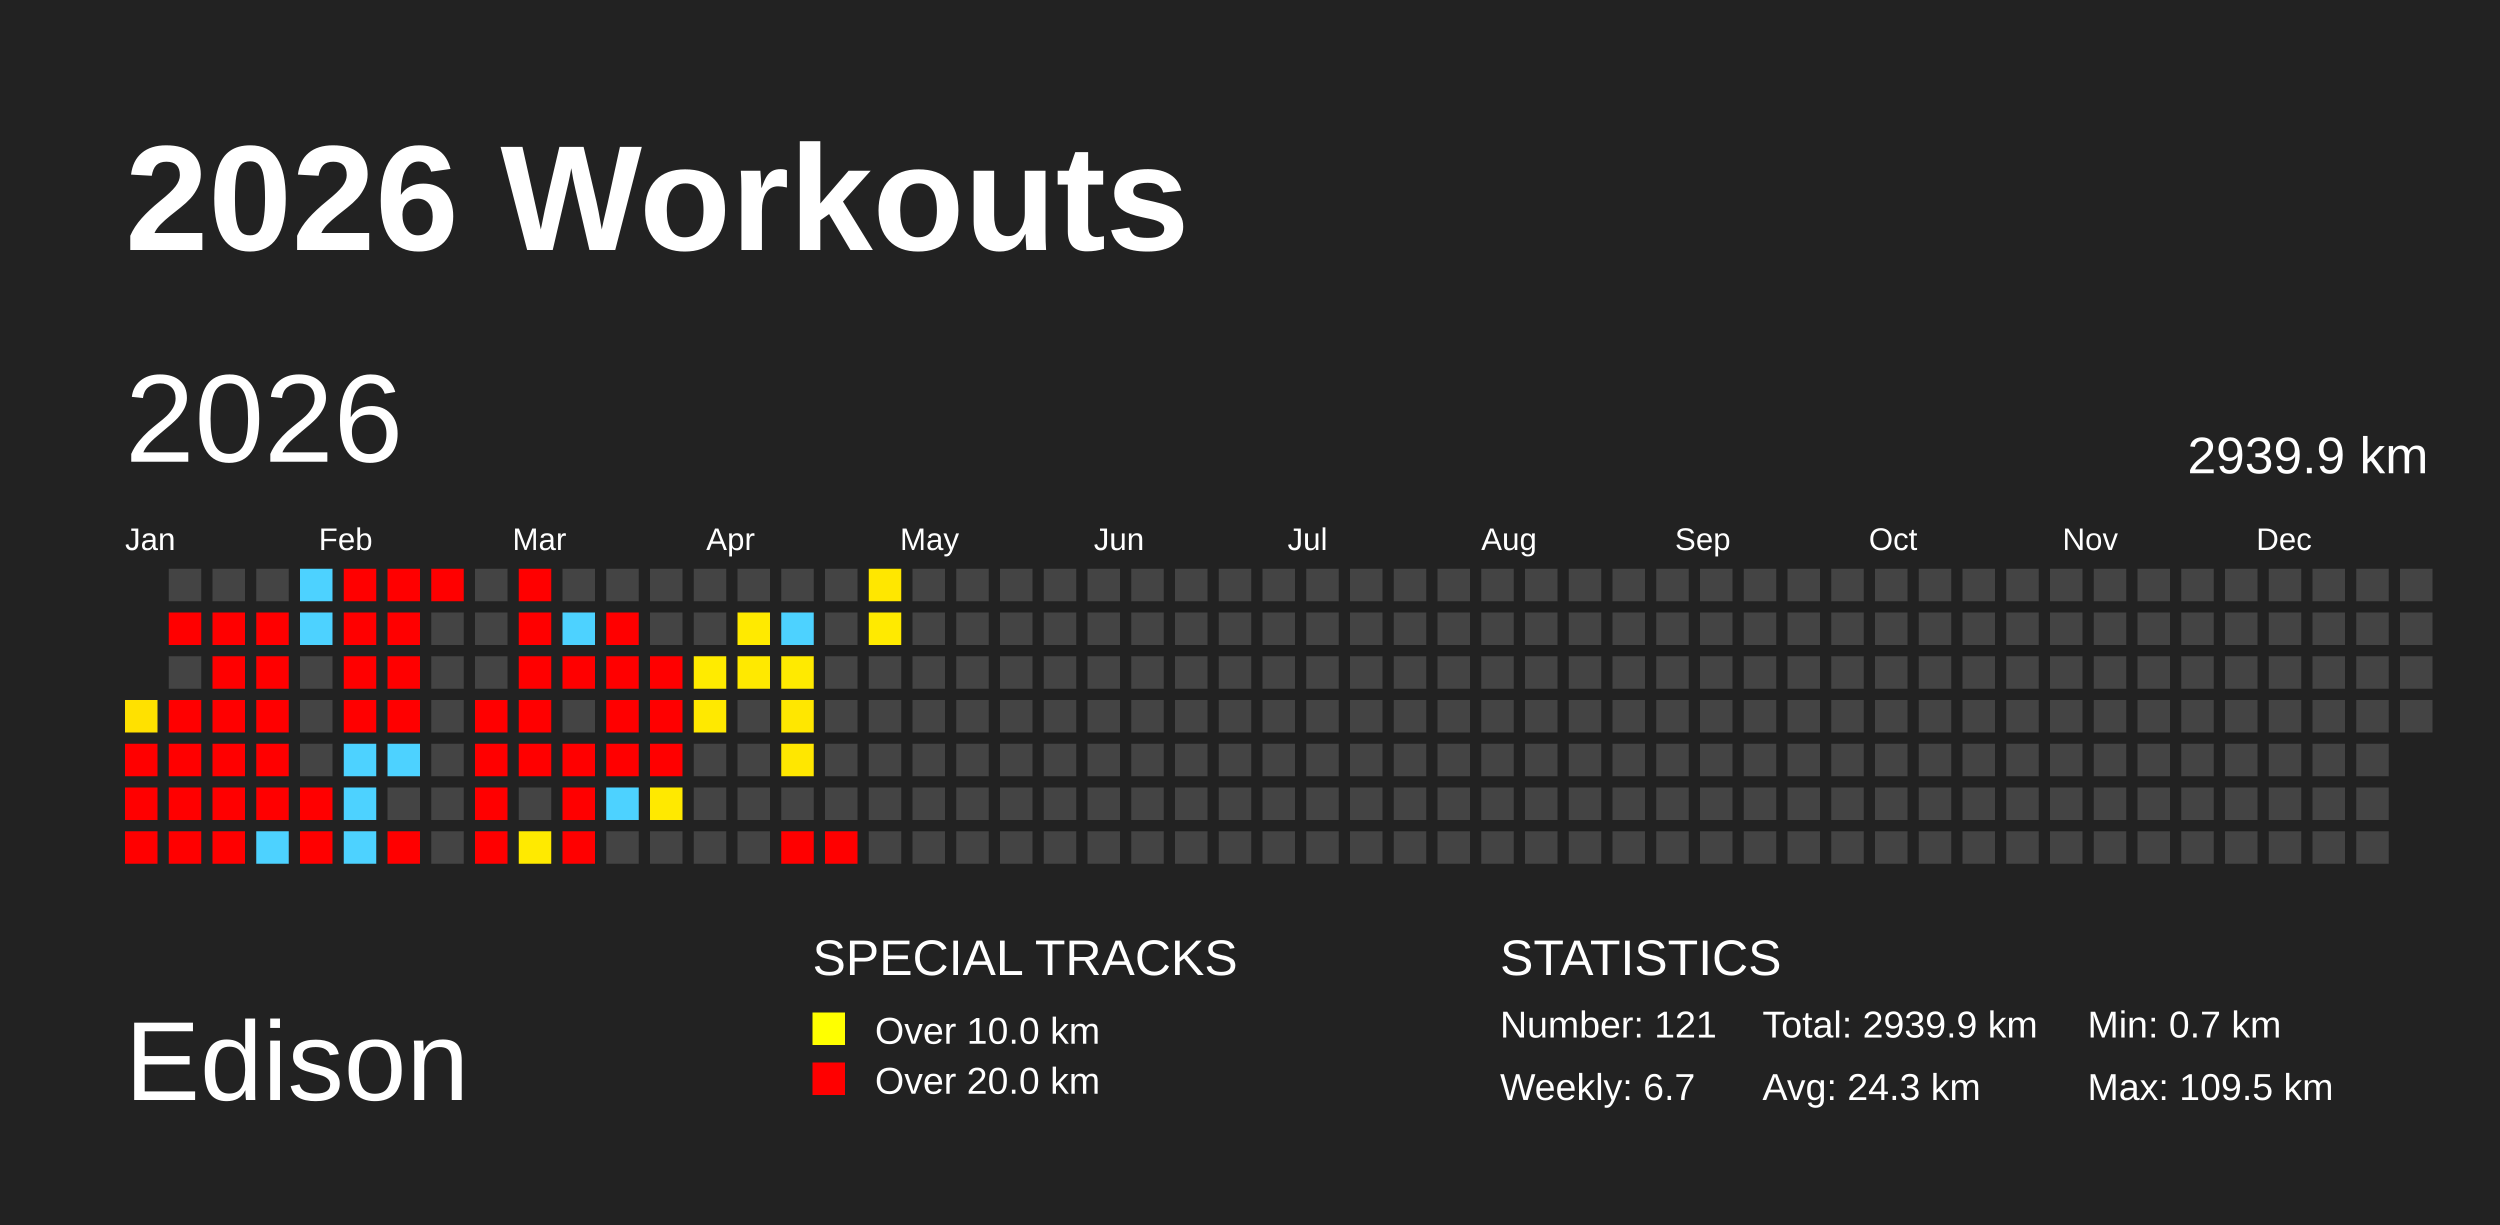
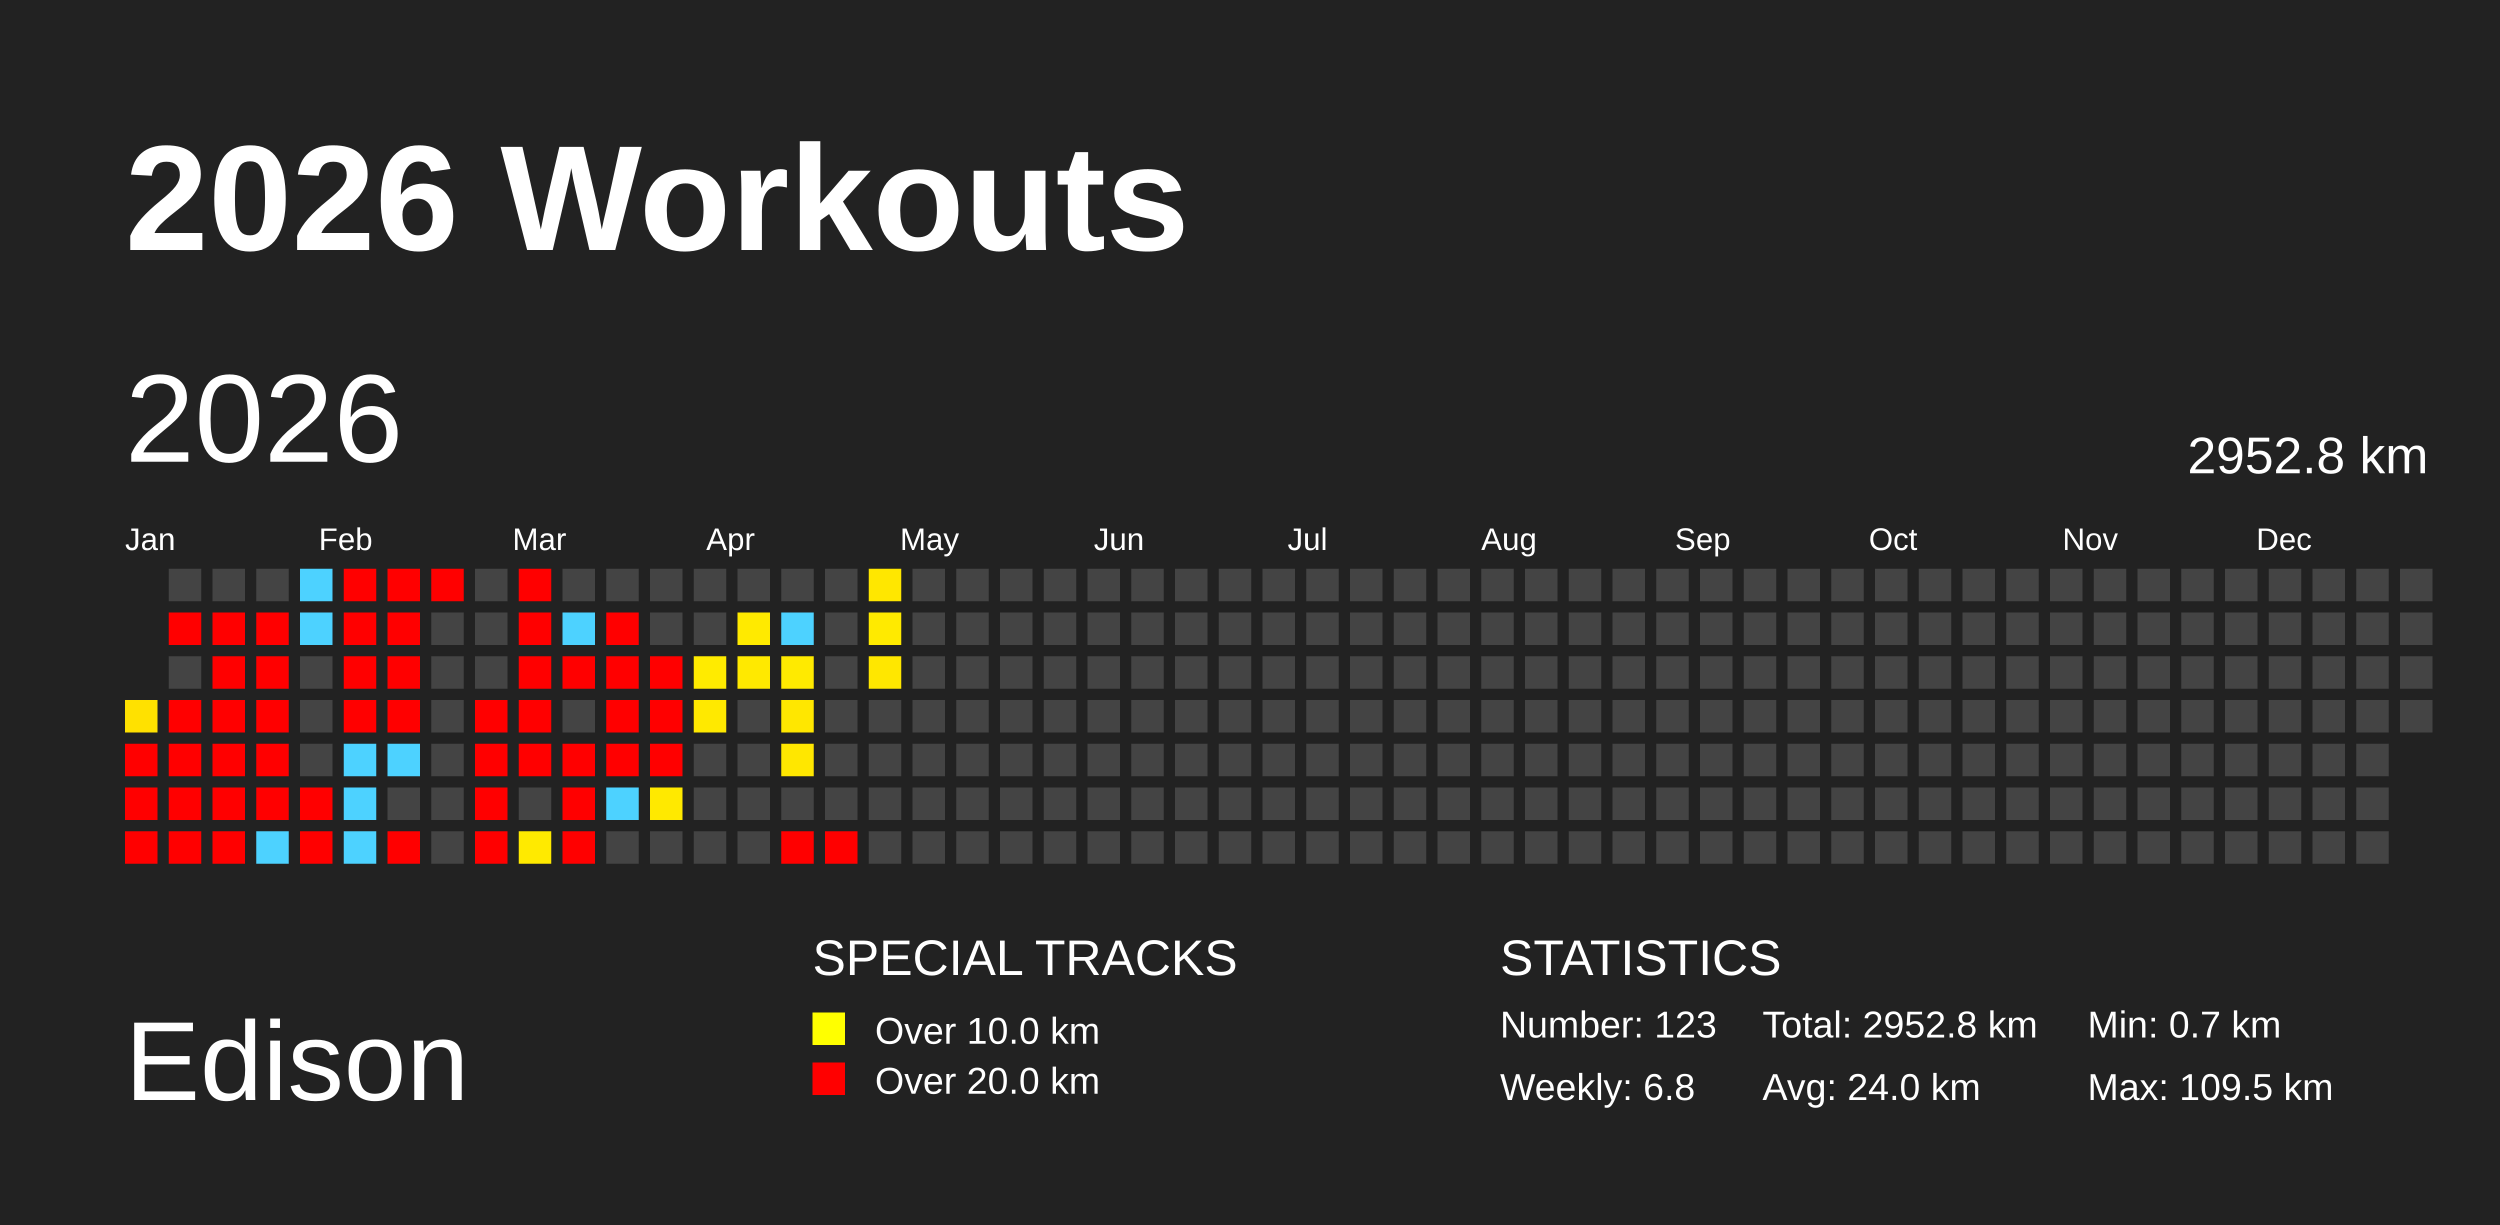
<svg xmlns="http://www.w3.org/2000/svg" baseProfile="full" height="98mm" version="1.1" viewBox="0,0,200,98" width="200mm">
  <defs />
  <rect fill="#222222" height="98" width="200" x="0" y="0" />
  <text fill="#FFFFFF" style="font-size:12px; font-family:Arial; font-weight:bold;" x="10" y="20">2026 Workouts</text>
  <text fill="#FFFFFF" style="font-size:9px; font-family:Arial" x="10" y="88">Edison</text>
  <text fill="#FFFFFF" style="font-size:4px; font-family:Arial" x="65" y="78">SPECIAL TRACKS</text>
  <rect fill="yellow" height="2.6" width="2.6" x="65" y="81" />
  <text fill="#FFFFFF" style="font-size:3px; font-family:Arial" x="70" y="83.5">Over 10.0 km</text>
  <rect fill="red" height="2.6" width="2.6" x="65" y="85" />
  <text fill="#FFFFFF" style="font-size:3px; font-family:Arial" x="70" y="87.5">Over 20.0 km</text>
  <text fill="#FFFFFF" style="font-size:4px; font-family:Arial" x="120" y="78">STATISTICS</text>
-   <text fill="#FFFFFF" style="font-size:3px; font-family:Arial" x="120" y="83">Number: 121</text>
-   <text fill="#FFFFFF" style="font-size:3px; font-family:Arial" x="120" y="88">Weekly: 6.7</text>
-   <text fill="#FFFFFF" style="font-size:3px; font-family:Arial" x="141" y="83">Total: 2939.9 km</text>
-   <text fill="#FFFFFF" style="font-size:3px; font-family:Arial" x="141" y="88">Avg: 24.3 km</text>
+   <text fill="#FFFFFF" style="font-size:3px; font-family:Arial" x="120" y="83">Number: 123</text>
+   <text fill="#FFFFFF" style="font-size:3px; font-family:Arial" x="120" y="88">Weekly: 6.8</text>
+   <text fill="#FFFFFF" style="font-size:3px; font-family:Arial" x="141" y="83">Total: 2952.8 km</text>
+   <text fill="#FFFFFF" style="font-size:3px; font-family:Arial" x="141" y="88">Avg: 24.0 km</text>
  <text fill="#FFFFFF" style="font-size:3px; font-family:Arial" x="167" y="83">Min: 0.7 km</text>
  <text fill="#FFFFFF" style="font-size:3px; font-family:Arial" x="167" y="88">Max: 109.5 km</text>
  <text dominant-baseline="hanging" fill="#FFFFFF" style="font-size:10.0px; font-family:Arial;" x="10" y="30">2026</text>
-   <text dominant-baseline="hanging" fill="#FFFFFF" style="font-size:4.125px; font-family:Arial;" x="175" y="35">2939.9 km</text>
+   <text dominant-baseline="hanging" fill="#FFFFFF" style="font-size:4.125px; font-family:Arial;" x="175" y="35">2952.8 km</text>
  <text fill="#FFFFFF" style="font-size:2.5px; font-family:Arial" x="10.0" y="44">Jan</text>
  <text fill="#FFFFFF" style="font-size:2.5px; font-family:Arial" x="25.5" y="44">Feb</text>
  <text fill="#FFFFFF" style="font-size:2.5px; font-family:Arial" x="41.0" y="44">Mar</text>
  <text fill="#FFFFFF" style="font-size:2.5px; font-family:Arial" x="56.5" y="44">Apr</text>
  <text fill="#FFFFFF" style="font-size:2.5px; font-family:Arial" x="72.0" y="44">May</text>
  <text fill="#FFFFFF" style="font-size:2.5px; font-family:Arial" x="87.5" y="44">Jun</text>
  <text fill="#FFFFFF" style="font-size:2.5px; font-family:Arial" x="103.0" y="44">Jul</text>
  <text fill="#FFFFFF" style="font-size:2.5px; font-family:Arial" x="118.5" y="44">Aug</text>
  <text fill="#FFFFFF" style="font-size:2.5px; font-family:Arial" x="134.0" y="44">Sep</text>
  <text fill="#FFFFFF" style="font-size:2.5px; font-family:Arial" x="149.5" y="44">Oct</text>
  <text fill="#FFFFFF" style="font-size:2.5px; font-family:Arial" x="165.0" y="44">Nov</text>
  <text fill="#FFFFFF" style="font-size:2.5px; font-family:Arial" x="180.5" y="44">Dec</text>
  <rect fill="#ffe100" height="2.6" width="2.6" x="10.0" y="56.0" />
  <rect fill="red" height="2.6" width="2.6" x="10.0" y="59.5" />
  <rect fill="red" height="2.6" width="2.6" x="10.0" y="63.0" />
  <rect fill="red" height="2.6" width="2.6" x="10.0" y="66.5" />
  <rect fill="#444444" height="2.6" width="2.6" x="13.5" y="45.5" />
  <rect fill="red" height="2.6" width="2.6" x="13.5" y="49.0" />
  <rect fill="#444444" height="2.6" width="2.6" x="13.5" y="52.5" />
  <rect fill="red" height="2.6" width="2.6" x="13.5" y="56.0" />
  <rect fill="red" height="2.6" width="2.6" x="13.5" y="59.5" />
  <rect fill="red" height="2.6" width="2.6" x="13.5" y="63.0" />
  <rect fill="red" height="2.6" width="2.6" x="13.5" y="66.5" />
  <rect fill="#444444" height="2.6" width="2.6" x="17.0" y="45.5" />
  <rect fill="red" height="2.6" width="2.6" x="17.0" y="49.0" />
  <rect fill="red" height="2.6" width="2.6" x="17.0" y="52.5" />
  <rect fill="red" height="2.6" width="2.6" x="17.0" y="56.0" />
  <rect fill="red" height="2.6" width="2.6" x="17.0" y="59.5" />
  <rect fill="red" height="2.6" width="2.6" x="17.0" y="63.0" />
  <rect fill="red" height="2.6" width="2.6" x="17.0" y="66.5" />
  <rect fill="#444444" height="2.6" width="2.6" x="20.5" y="45.5" />
  <rect fill="red" height="2.6" width="2.6" x="20.5" y="49.0" />
  <rect fill="red" height="2.6" width="2.6" x="20.5" y="52.5" />
  <rect fill="red" height="2.6" width="2.6" x="20.5" y="56.0" />
  <rect fill="red" height="2.6" width="2.6" x="20.5" y="59.5" />
  <rect fill="red" height="2.6" width="2.6" x="20.5" y="63.0" />
  <rect fill="#4dd2ff" height="2.6" width="2.6" x="20.5" y="66.5" />
  <rect fill="#4dd2ff" height="2.6" width="2.6" x="24.0" y="45.5" />
  <rect fill="#4dd2ff" height="2.6" width="2.6" x="24.0" y="49.0" />
  <rect fill="#444444" height="2.6" width="2.6" x="24.0" y="52.5" />
  <rect fill="#444444" height="2.6" width="2.6" x="24.0" y="56.0" />
  <rect fill="#444444" height="2.6" width="2.6" x="24.0" y="59.5" />
  <rect fill="red" height="2.6" width="2.6" x="24.0" y="63.0" />
  <rect fill="red" height="2.6" width="2.6" x="24.0" y="66.5" />
  <rect fill="red" height="2.6" width="2.6" x="27.5" y="45.5" />
  <rect fill="red" height="2.6" width="2.6" x="27.5" y="49.0" />
  <rect fill="red" height="2.6" width="2.6" x="27.5" y="52.5" />
  <rect fill="red" height="2.6" width="2.6" x="27.5" y="56.0" />
  <rect fill="#4dd2ff" height="2.6" width="2.6" x="27.5" y="59.5" />
  <rect fill="#4dd2ff" height="2.6" width="2.6" x="27.5" y="63.0" />
  <rect fill="#4dd2ff" height="2.6" width="2.6" x="27.5" y="66.5" />
  <rect fill="red" height="2.6" width="2.6" x="31.0" y="45.5" />
  <rect fill="red" height="2.6" width="2.6" x="31.0" y="49.0" />
  <rect fill="red" height="2.6" width="2.6" x="31.0" y="52.5" />
  <rect fill="red" height="2.6" width="2.6" x="31.0" y="56.0" />
  <rect fill="#4dd2ff" height="2.6" width="2.6" x="31.0" y="59.5" />
  <rect fill="#444444" height="2.6" width="2.6" x="31.0" y="63.0" />
  <rect fill="red" height="2.6" width="2.6" x="31.0" y="66.5" />
  <rect fill="red" height="2.6" width="2.6" x="34.5" y="45.5" />
  <rect fill="#444444" height="2.6" width="2.6" x="34.5" y="49.0" />
  <rect fill="#444444" height="2.6" width="2.6" x="34.5" y="52.5" />
  <rect fill="#444444" height="2.6" width="2.6" x="34.5" y="56.0" />
  <rect fill="#444444" height="2.6" width="2.6" x="34.5" y="59.5" />
  <rect fill="#444444" height="2.6" width="2.6" x="34.5" y="63.0" />
  <rect fill="#444444" height="2.6" width="2.6" x="34.5" y="66.5" />
  <rect fill="#444444" height="2.6" width="2.6" x="38.0" y="45.5" />
  <rect fill="#444444" height="2.6" width="2.6" x="38.0" y="49.0" />
  <rect fill="#444444" height="2.6" width="2.6" x="38.0" y="52.5" />
  <rect fill="red" height="2.6" width="2.6" x="38.0" y="56.0" />
  <rect fill="red" height="2.6" width="2.6" x="38.0" y="59.5" />
  <rect fill="red" height="2.6" width="2.6" x="38.0" y="63.0" />
  <rect fill="red" height="2.6" width="2.6" x="38.0" y="66.5" />
  <rect fill="red" height="2.6" width="2.6" x="41.5" y="45.5" />
  <rect fill="red" height="2.6" width="2.6" x="41.5" y="49.0" />
  <rect fill="red" height="2.6" width="2.6" x="41.5" y="52.5" />
  <rect fill="red" height="2.6" width="2.6" x="41.5" y="56.0" />
  <rect fill="red" height="2.6" width="2.6" x="41.5" y="59.5" />
  <rect fill="#444444" height="2.6" width="2.6" x="41.5" y="63.0" />
  <rect fill="#ffea00" height="2.6" width="2.6" x="41.5" y="66.5" />
  <rect fill="#444444" height="2.6" width="2.6" x="45.0" y="45.5" />
  <rect fill="#4dd2ff" height="2.6" width="2.6" x="45.0" y="49.0" />
  <rect fill="red" height="2.6" width="2.6" x="45.0" y="52.5" />
  <rect fill="#444444" height="2.6" width="2.6" x="45.0" y="56.0" />
  <rect fill="red" height="2.6" width="2.6" x="45.0" y="59.5" />
  <rect fill="red" height="2.6" width="2.6" x="45.0" y="63.0" />
  <rect fill="red" height="2.6" width="2.6" x="45.0" y="66.5" />
  <rect fill="#444444" height="2.6" width="2.6" x="48.5" y="45.5" />
  <rect fill="red" height="2.6" width="2.6" x="48.5" y="49.0" />
  <rect fill="red" height="2.6" width="2.6" x="48.5" y="52.5" />
  <rect fill="red" height="2.6" width="2.6" x="48.5" y="56.0" />
  <rect fill="red" height="2.6" width="2.6" x="48.5" y="59.5" />
  <rect fill="#4dd2ff" height="2.6" width="2.6" x="48.5" y="63.0" />
  <rect fill="#444444" height="2.6" width="2.6" x="48.5" y="66.5" />
  <rect fill="#444444" height="2.6" width="2.6" x="52.0" y="45.5" />
  <rect fill="#444444" height="2.6" width="2.6" x="52.0" y="49.0" />
  <rect fill="red" height="2.6" width="2.6" x="52.0" y="52.5" />
  <rect fill="red" height="2.6" width="2.6" x="52.0" y="56.0" />
  <rect fill="red" height="2.6" width="2.6" x="52.0" y="59.5" />
  <rect fill="#ffe900" height="2.6" width="2.6" x="52.0" y="63.0" />
  <rect fill="#444444" height="2.6" width="2.6" x="52.0" y="66.5" />
  <rect fill="#444444" height="2.6" width="2.6" x="55.5" y="45.5" />
  <rect fill="#444444" height="2.6" width="2.6" x="55.5" y="49.0" />
  <rect fill="#ffeb00" height="2.6" width="2.6" x="55.5" y="52.5" />
  <rect fill="#ffe900" height="2.6" width="2.6" x="55.5" y="56.0" />
  <rect fill="#444444" height="2.6" width="2.6" x="55.5" y="59.5" />
  <rect fill="#444444" height="2.6" width="2.6" x="55.5" y="63.0" />
  <rect fill="#444444" height="2.6" width="2.6" x="55.5" y="66.5" />
  <rect fill="#444444" height="2.6" width="2.6" x="59.0" y="45.5" />
  <rect fill="#ffea00" height="2.6" width="2.6" x="59.0" y="49.0" />
  <rect fill="#ffe900" height="2.6" width="2.6" x="59.0" y="52.5" />
  <rect fill="#444444" height="2.6" width="2.6" x="59.0" y="56.0" />
  <rect fill="#444444" height="2.6" width="2.6" x="59.0" y="59.5" />
  <rect fill="#444444" height="2.6" width="2.6" x="59.0" y="63.0" />
  <rect fill="#444444" height="2.6" width="2.6" x="59.0" y="66.5" />
  <rect fill="#444444" height="2.6" width="2.6" x="62.5" y="45.5" />
  <rect fill="#4dd2ff" height="2.6" width="2.6" x="62.5" y="49.0" />
  <rect fill="#ffea00" height="2.6" width="2.6" x="62.5" y="52.5" />
  <rect fill="#ffe700" height="2.6" width="2.6" x="62.5" y="56.0" />
  <rect fill="#ffe700" height="2.6" width="2.6" x="62.5" y="59.5" />
  <rect fill="#444444" height="2.6" width="2.6" x="62.5" y="63.0" />
  <rect fill="red" height="2.6" width="2.6" x="62.5" y="66.5" />
  <rect fill="#444444" height="2.6" width="2.6" x="66.0" y="45.5" />
  <rect fill="#444444" height="2.6" width="2.6" x="66.0" y="49.0" />
  <rect fill="#444444" height="2.6" width="2.6" x="66.0" y="52.5" />
  <rect fill="#444444" height="2.6" width="2.6" x="66.0" y="56.0" />
  <rect fill="#444444" height="2.6" width="2.6" x="66.0" y="59.5" />
  <rect fill="#444444" height="2.6" width="2.6" x="66.0" y="63.0" />
  <rect fill="red" height="2.6" width="2.6" x="66.0" y="66.5" />
  <rect fill="#ffe700" height="2.6" width="2.6" x="69.5" y="45.5" />
  <rect fill="#ffea00" height="2.6" width="2.6" x="69.5" y="49.0" />
-   <rect fill="#444444" height="2.6" width="2.6" x="69.5" y="52.5" />
+   <rect fill="#ffe700" height="2.6" width="2.6" x="69.5" y="52.5" />
  <rect fill="#444444" height="2.6" width="2.6" x="69.5" y="56.0" />
  <rect fill="#444444" height="2.6" width="2.6" x="69.5" y="59.5" />
  <rect fill="#444444" height="2.6" width="2.6" x="69.5" y="63.0" />
  <rect fill="#444444" height="2.6" width="2.6" x="69.5" y="66.5" />
  <rect fill="#444444" height="2.6" width="2.6" x="73.0" y="45.5" />
  <rect fill="#444444" height="2.6" width="2.6" x="73.0" y="49.0" />
  <rect fill="#444444" height="2.6" width="2.6" x="73.0" y="52.5" />
  <rect fill="#444444" height="2.6" width="2.6" x="73.0" y="56.0" />
  <rect fill="#444444" height="2.6" width="2.6" x="73.0" y="59.5" />
  <rect fill="#444444" height="2.6" width="2.6" x="73.0" y="63.0" />
  <rect fill="#444444" height="2.6" width="2.6" x="73.0" y="66.5" />
  <rect fill="#444444" height="2.6" width="2.6" x="76.5" y="45.5" />
  <rect fill="#444444" height="2.6" width="2.6" x="76.5" y="49.0" />
  <rect fill="#444444" height="2.6" width="2.6" x="76.5" y="52.5" />
  <rect fill="#444444" height="2.6" width="2.6" x="76.5" y="56.0" />
  <rect fill="#444444" height="2.6" width="2.6" x="76.5" y="59.5" />
  <rect fill="#444444" height="2.6" width="2.6" x="76.5" y="63.0" />
  <rect fill="#444444" height="2.6" width="2.6" x="76.5" y="66.5" />
  <rect fill="#444444" height="2.6" width="2.6" x="80.0" y="45.5" />
  <rect fill="#444444" height="2.6" width="2.6" x="80.0" y="49.0" />
  <rect fill="#444444" height="2.6" width="2.6" x="80.0" y="52.5" />
  <rect fill="#444444" height="2.6" width="2.6" x="80.0" y="56.0" />
  <rect fill="#444444" height="2.6" width="2.6" x="80.0" y="59.5" />
  <rect fill="#444444" height="2.6" width="2.6" x="80.0" y="63.0" />
  <rect fill="#444444" height="2.6" width="2.6" x="80.0" y="66.5" />
  <rect fill="#444444" height="2.6" width="2.6" x="83.5" y="45.5" />
  <rect fill="#444444" height="2.6" width="2.6" x="83.5" y="49.0" />
  <rect fill="#444444" height="2.6" width="2.6" x="83.5" y="52.5" />
  <rect fill="#444444" height="2.6" width="2.6" x="83.5" y="56.0" />
  <rect fill="#444444" height="2.6" width="2.6" x="83.5" y="59.5" />
  <rect fill="#444444" height="2.6" width="2.6" x="83.5" y="63.0" />
  <rect fill="#444444" height="2.6" width="2.6" x="83.5" y="66.5" />
  <rect fill="#444444" height="2.6" width="2.6" x="87.0" y="45.5" />
  <rect fill="#444444" height="2.6" width="2.6" x="87.0" y="49.0" />
  <rect fill="#444444" height="2.6" width="2.6" x="87.0" y="52.5" />
  <rect fill="#444444" height="2.6" width="2.6" x="87.0" y="56.0" />
  <rect fill="#444444" height="2.6" width="2.6" x="87.0" y="59.5" />
  <rect fill="#444444" height="2.6" width="2.6" x="87.0" y="63.0" />
  <rect fill="#444444" height="2.6" width="2.6" x="87.0" y="66.5" />
  <rect fill="#444444" height="2.6" width="2.6" x="90.5" y="45.5" />
  <rect fill="#444444" height="2.6" width="2.6" x="90.5" y="49.0" />
  <rect fill="#444444" height="2.6" width="2.6" x="90.5" y="52.5" />
  <rect fill="#444444" height="2.6" width="2.6" x="90.5" y="56.0" />
  <rect fill="#444444" height="2.6" width="2.6" x="90.5" y="59.5" />
  <rect fill="#444444" height="2.6" width="2.6" x="90.5" y="63.0" />
  <rect fill="#444444" height="2.6" width="2.6" x="90.5" y="66.5" />
  <rect fill="#444444" height="2.6" width="2.6" x="94.0" y="45.5" />
  <rect fill="#444444" height="2.6" width="2.6" x="94.0" y="49.0" />
  <rect fill="#444444" height="2.6" width="2.6" x="94.0" y="52.5" />
  <rect fill="#444444" height="2.6" width="2.6" x="94.0" y="56.0" />
  <rect fill="#444444" height="2.6" width="2.6" x="94.0" y="59.5" />
  <rect fill="#444444" height="2.6" width="2.6" x="94.0" y="63.0" />
  <rect fill="#444444" height="2.6" width="2.6" x="94.0" y="66.5" />
  <rect fill="#444444" height="2.6" width="2.6" x="97.5" y="45.5" />
  <rect fill="#444444" height="2.6" width="2.6" x="97.5" y="49.0" />
  <rect fill="#444444" height="2.6" width="2.6" x="97.5" y="52.5" />
  <rect fill="#444444" height="2.6" width="2.6" x="97.5" y="56.0" />
  <rect fill="#444444" height="2.6" width="2.6" x="97.5" y="59.5" />
  <rect fill="#444444" height="2.6" width="2.6" x="97.5" y="63.0" />
  <rect fill="#444444" height="2.6" width="2.6" x="97.5" y="66.5" />
  <rect fill="#444444" height="2.6" width="2.6" x="101.0" y="45.5" />
  <rect fill="#444444" height="2.6" width="2.6" x="101.0" y="49.0" />
  <rect fill="#444444" height="2.6" width="2.6" x="101.0" y="52.5" />
  <rect fill="#444444" height="2.6" width="2.6" x="101.0" y="56.0" />
  <rect fill="#444444" height="2.6" width="2.6" x="101.0" y="59.5" />
  <rect fill="#444444" height="2.6" width="2.6" x="101.0" y="63.0" />
  <rect fill="#444444" height="2.6" width="2.6" x="101.0" y="66.5" />
  <rect fill="#444444" height="2.6" width="2.6" x="104.5" y="45.5" />
  <rect fill="#444444" height="2.6" width="2.6" x="104.5" y="49.0" />
  <rect fill="#444444" height="2.6" width="2.6" x="104.5" y="52.5" />
  <rect fill="#444444" height="2.6" width="2.6" x="104.5" y="56.0" />
  <rect fill="#444444" height="2.6" width="2.6" x="104.5" y="59.5" />
  <rect fill="#444444" height="2.6" width="2.6" x="104.5" y="63.0" />
  <rect fill="#444444" height="2.6" width="2.6" x="104.5" y="66.5" />
  <rect fill="#444444" height="2.6" width="2.6" x="108.0" y="45.5" />
  <rect fill="#444444" height="2.6" width="2.6" x="108.0" y="49.0" />
  <rect fill="#444444" height="2.6" width="2.6" x="108.0" y="52.5" />
  <rect fill="#444444" height="2.6" width="2.6" x="108.0" y="56.0" />
  <rect fill="#444444" height="2.6" width="2.6" x="108.0" y="59.5" />
  <rect fill="#444444" height="2.6" width="2.6" x="108.0" y="63.0" />
  <rect fill="#444444" height="2.6" width="2.6" x="108.0" y="66.5" />
  <rect fill="#444444" height="2.6" width="2.6" x="111.5" y="45.5" />
  <rect fill="#444444" height="2.6" width="2.6" x="111.5" y="49.0" />
  <rect fill="#444444" height="2.6" width="2.6" x="111.5" y="52.5" />
  <rect fill="#444444" height="2.6" width="2.6" x="111.5" y="56.0" />
  <rect fill="#444444" height="2.6" width="2.6" x="111.5" y="59.5" />
  <rect fill="#444444" height="2.6" width="2.6" x="111.5" y="63.0" />
  <rect fill="#444444" height="2.6" width="2.6" x="111.5" y="66.5" />
  <rect fill="#444444" height="2.6" width="2.6" x="115.0" y="45.5" />
  <rect fill="#444444" height="2.6" width="2.6" x="115.0" y="49.0" />
  <rect fill="#444444" height="2.6" width="2.6" x="115.0" y="52.5" />
  <rect fill="#444444" height="2.6" width="2.6" x="115.0" y="56.0" />
  <rect fill="#444444" height="2.6" width="2.6" x="115.0" y="59.5" />
  <rect fill="#444444" height="2.6" width="2.6" x="115.0" y="63.0" />
  <rect fill="#444444" height="2.6" width="2.6" x="115.0" y="66.5" />
  <rect fill="#444444" height="2.6" width="2.6" x="118.5" y="45.5" />
  <rect fill="#444444" height="2.6" width="2.6" x="118.5" y="49.0" />
  <rect fill="#444444" height="2.6" width="2.6" x="118.5" y="52.5" />
  <rect fill="#444444" height="2.6" width="2.6" x="118.5" y="56.0" />
  <rect fill="#444444" height="2.6" width="2.6" x="118.5" y="59.5" />
  <rect fill="#444444" height="2.6" width="2.6" x="118.5" y="63.0" />
  <rect fill="#444444" height="2.6" width="2.6" x="118.5" y="66.5" />
  <rect fill="#444444" height="2.6" width="2.6" x="122.0" y="45.5" />
  <rect fill="#444444" height="2.6" width="2.6" x="122.0" y="49.0" />
  <rect fill="#444444" height="2.6" width="2.6" x="122.0" y="52.5" />
  <rect fill="#444444" height="2.6" width="2.6" x="122.0" y="56.0" />
  <rect fill="#444444" height="2.6" width="2.6" x="122.0" y="59.5" />
  <rect fill="#444444" height="2.6" width="2.6" x="122.0" y="63.0" />
  <rect fill="#444444" height="2.6" width="2.6" x="122.0" y="66.5" />
  <rect fill="#444444" height="2.6" width="2.6" x="125.5" y="45.5" />
  <rect fill="#444444" height="2.6" width="2.6" x="125.5" y="49.0" />
  <rect fill="#444444" height="2.6" width="2.6" x="125.5" y="52.5" />
  <rect fill="#444444" height="2.6" width="2.6" x="125.5" y="56.0" />
  <rect fill="#444444" height="2.6" width="2.6" x="125.5" y="59.5" />
  <rect fill="#444444" height="2.6" width="2.6" x="125.5" y="63.0" />
  <rect fill="#444444" height="2.6" width="2.6" x="125.5" y="66.5" />
  <rect fill="#444444" height="2.6" width="2.6" x="129.0" y="45.5" />
  <rect fill="#444444" height="2.6" width="2.6" x="129.0" y="49.0" />
  <rect fill="#444444" height="2.6" width="2.6" x="129.0" y="52.5" />
  <rect fill="#444444" height="2.6" width="2.6" x="129.0" y="56.0" />
  <rect fill="#444444" height="2.6" width="2.6" x="129.0" y="59.5" />
  <rect fill="#444444" height="2.6" width="2.6" x="129.0" y="63.0" />
  <rect fill="#444444" height="2.6" width="2.6" x="129.0" y="66.5" />
  <rect fill="#444444" height="2.6" width="2.6" x="132.5" y="45.5" />
  <rect fill="#444444" height="2.6" width="2.6" x="132.5" y="49.0" />
  <rect fill="#444444" height="2.6" width="2.6" x="132.5" y="52.5" />
  <rect fill="#444444" height="2.6" width="2.6" x="132.5" y="56.0" />
  <rect fill="#444444" height="2.6" width="2.6" x="132.5" y="59.5" />
  <rect fill="#444444" height="2.6" width="2.6" x="132.5" y="63.0" />
  <rect fill="#444444" height="2.6" width="2.6" x="132.5" y="66.5" />
  <rect fill="#444444" height="2.6" width="2.6" x="136.0" y="45.5" />
  <rect fill="#444444" height="2.6" width="2.6" x="136.0" y="49.0" />
  <rect fill="#444444" height="2.6" width="2.6" x="136.0" y="52.5" />
  <rect fill="#444444" height="2.6" width="2.6" x="136.0" y="56.0" />
  <rect fill="#444444" height="2.6" width="2.6" x="136.0" y="59.5" />
  <rect fill="#444444" height="2.6" width="2.6" x="136.0" y="63.0" />
  <rect fill="#444444" height="2.6" width="2.6" x="136.0" y="66.5" />
  <rect fill="#444444" height="2.6" width="2.6" x="139.5" y="45.5" />
  <rect fill="#444444" height="2.6" width="2.6" x="139.5" y="49.0" />
  <rect fill="#444444" height="2.6" width="2.6" x="139.5" y="52.5" />
  <rect fill="#444444" height="2.6" width="2.6" x="139.5" y="56.0" />
  <rect fill="#444444" height="2.6" width="2.6" x="139.5" y="59.5" />
  <rect fill="#444444" height="2.6" width="2.6" x="139.5" y="63.0" />
  <rect fill="#444444" height="2.6" width="2.6" x="139.5" y="66.5" />
  <rect fill="#444444" height="2.6" width="2.6" x="143.0" y="45.5" />
  <rect fill="#444444" height="2.6" width="2.6" x="143.0" y="49.0" />
  <rect fill="#444444" height="2.6" width="2.6" x="143.0" y="52.5" />
  <rect fill="#444444" height="2.6" width="2.6" x="143.0" y="56.0" />
  <rect fill="#444444" height="2.6" width="2.6" x="143.0" y="59.5" />
  <rect fill="#444444" height="2.6" width="2.6" x="143.0" y="63.0" />
  <rect fill="#444444" height="2.6" width="2.6" x="143.0" y="66.5" />
  <rect fill="#444444" height="2.6" width="2.6" x="146.5" y="45.5" />
  <rect fill="#444444" height="2.6" width="2.6" x="146.5" y="49.0" />
  <rect fill="#444444" height="2.6" width="2.6" x="146.5" y="52.5" />
  <rect fill="#444444" height="2.6" width="2.6" x="146.5" y="56.0" />
  <rect fill="#444444" height="2.6" width="2.6" x="146.5" y="59.5" />
  <rect fill="#444444" height="2.6" width="2.6" x="146.5" y="63.0" />
  <rect fill="#444444" height="2.6" width="2.6" x="146.5" y="66.5" />
  <rect fill="#444444" height="2.6" width="2.6" x="150.0" y="45.5" />
  <rect fill="#444444" height="2.6" width="2.6" x="150.0" y="49.0" />
  <rect fill="#444444" height="2.6" width="2.6" x="150.0" y="52.5" />
  <rect fill="#444444" height="2.6" width="2.6" x="150.0" y="56.0" />
  <rect fill="#444444" height="2.6" width="2.6" x="150.0" y="59.5" />
  <rect fill="#444444" height="2.6" width="2.6" x="150.0" y="63.0" />
  <rect fill="#444444" height="2.6" width="2.6" x="150.0" y="66.5" />
  <rect fill="#444444" height="2.6" width="2.6" x="153.5" y="45.5" />
  <rect fill="#444444" height="2.6" width="2.6" x="153.5" y="49.0" />
  <rect fill="#444444" height="2.6" width="2.6" x="153.5" y="52.5" />
  <rect fill="#444444" height="2.6" width="2.6" x="153.5" y="56.0" />
  <rect fill="#444444" height="2.6" width="2.6" x="153.5" y="59.5" />
  <rect fill="#444444" height="2.6" width="2.6" x="153.5" y="63.0" />
  <rect fill="#444444" height="2.6" width="2.6" x="153.5" y="66.5" />
  <rect fill="#444444" height="2.6" width="2.6" x="157.0" y="45.5" />
  <rect fill="#444444" height="2.6" width="2.6" x="157.0" y="49.0" />
  <rect fill="#444444" height="2.6" width="2.6" x="157.0" y="52.5" />
  <rect fill="#444444" height="2.6" width="2.6" x="157.0" y="56.0" />
  <rect fill="#444444" height="2.6" width="2.6" x="157.0" y="59.5" />
  <rect fill="#444444" height="2.6" width="2.6" x="157.0" y="63.0" />
  <rect fill="#444444" height="2.6" width="2.6" x="157.0" y="66.5" />
  <rect fill="#444444" height="2.6" width="2.6" x="160.5" y="45.5" />
  <rect fill="#444444" height="2.6" width="2.6" x="160.5" y="49.0" />
  <rect fill="#444444" height="2.6" width="2.6" x="160.5" y="52.5" />
  <rect fill="#444444" height="2.6" width="2.6" x="160.5" y="56.0" />
  <rect fill="#444444" height="2.6" width="2.6" x="160.5" y="59.5" />
  <rect fill="#444444" height="2.6" width="2.6" x="160.5" y="63.0" />
  <rect fill="#444444" height="2.6" width="2.6" x="160.5" y="66.5" />
  <rect fill="#444444" height="2.6" width="2.6" x="164.0" y="45.5" />
  <rect fill="#444444" height="2.6" width="2.6" x="164.0" y="49.0" />
  <rect fill="#444444" height="2.6" width="2.6" x="164.0" y="52.5" />
  <rect fill="#444444" height="2.6" width="2.6" x="164.0" y="56.0" />
  <rect fill="#444444" height="2.6" width="2.6" x="164.0" y="59.5" />
  <rect fill="#444444" height="2.6" width="2.6" x="164.0" y="63.0" />
  <rect fill="#444444" height="2.6" width="2.6" x="164.0" y="66.5" />
  <rect fill="#444444" height="2.6" width="2.6" x="167.5" y="45.5" />
  <rect fill="#444444" height="2.6" width="2.6" x="167.5" y="49.0" />
  <rect fill="#444444" height="2.6" width="2.6" x="167.5" y="52.5" />
  <rect fill="#444444" height="2.6" width="2.6" x="167.5" y="56.0" />
  <rect fill="#444444" height="2.6" width="2.6" x="167.5" y="59.5" />
  <rect fill="#444444" height="2.6" width="2.6" x="167.5" y="63.0" />
  <rect fill="#444444" height="2.6" width="2.6" x="167.5" y="66.5" />
  <rect fill="#444444" height="2.6" width="2.6" x="171.0" y="45.5" />
  <rect fill="#444444" height="2.6" width="2.6" x="171.0" y="49.0" />
  <rect fill="#444444" height="2.6" width="2.6" x="171.0" y="52.5" />
  <rect fill="#444444" height="2.6" width="2.6" x="171.0" y="56.0" />
  <rect fill="#444444" height="2.6" width="2.6" x="171.0" y="59.5" />
  <rect fill="#444444" height="2.6" width="2.6" x="171.0" y="63.0" />
  <rect fill="#444444" height="2.6" width="2.6" x="171.0" y="66.5" />
  <rect fill="#444444" height="2.6" width="2.6" x="174.5" y="45.5" />
  <rect fill="#444444" height="2.6" width="2.6" x="174.5" y="49.0" />
  <rect fill="#444444" height="2.6" width="2.6" x="174.5" y="52.5" />
  <rect fill="#444444" height="2.6" width="2.6" x="174.5" y="56.0" />
  <rect fill="#444444" height="2.6" width="2.6" x="174.5" y="59.5" />
  <rect fill="#444444" height="2.6" width="2.6" x="174.5" y="63.0" />
  <rect fill="#444444" height="2.6" width="2.6" x="174.5" y="66.5" />
  <rect fill="#444444" height="2.6" width="2.6" x="178.0" y="45.5" />
  <rect fill="#444444" height="2.6" width="2.6" x="178.0" y="49.0" />
  <rect fill="#444444" height="2.6" width="2.6" x="178.0" y="52.5" />
  <rect fill="#444444" height="2.6" width="2.6" x="178.0" y="56.0" />
  <rect fill="#444444" height="2.6" width="2.6" x="178.0" y="59.5" />
  <rect fill="#444444" height="2.6" width="2.6" x="178.0" y="63.0" />
  <rect fill="#444444" height="2.6" width="2.6" x="178.0" y="66.5" />
  <rect fill="#444444" height="2.6" width="2.6" x="181.5" y="45.5" />
  <rect fill="#444444" height="2.6" width="2.6" x="181.5" y="49.0" />
  <rect fill="#444444" height="2.6" width="2.6" x="181.5" y="52.5" />
  <rect fill="#444444" height="2.6" width="2.6" x="181.5" y="56.0" />
  <rect fill="#444444" height="2.6" width="2.6" x="181.5" y="59.5" />
  <rect fill="#444444" height="2.6" width="2.6" x="181.5" y="63.0" />
  <rect fill="#444444" height="2.6" width="2.6" x="181.5" y="66.5" />
  <rect fill="#444444" height="2.6" width="2.6" x="185.0" y="45.5" />
  <rect fill="#444444" height="2.6" width="2.6" x="185.0" y="49.0" />
  <rect fill="#444444" height="2.6" width="2.6" x="185.0" y="52.5" />
  <rect fill="#444444" height="2.6" width="2.6" x="185.0" y="56.0" />
  <rect fill="#444444" height="2.6" width="2.6" x="185.0" y="59.5" />
  <rect fill="#444444" height="2.6" width="2.6" x="185.0" y="63.0" />
  <rect fill="#444444" height="2.6" width="2.6" x="185.0" y="66.5" />
  <rect fill="#444444" height="2.6" width="2.6" x="188.5" y="45.5" />
  <rect fill="#444444" height="2.6" width="2.6" x="188.5" y="49.0" />
  <rect fill="#444444" height="2.6" width="2.6" x="188.5" y="52.5" />
  <rect fill="#444444" height="2.6" width="2.6" x="188.5" y="56.0" />
  <rect fill="#444444" height="2.6" width="2.6" x="188.5" y="59.5" />
  <rect fill="#444444" height="2.6" width="2.6" x="188.5" y="63.0" />
  <rect fill="#444444" height="2.6" width="2.6" x="188.5" y="66.5" />
  <rect fill="#444444" height="2.6" width="2.6" x="192.0" y="45.5" />
  <rect fill="#444444" height="2.6" width="2.6" x="192.0" y="49.0" />
  <rect fill="#444444" height="2.6" width="2.6" x="192.0" y="52.5" />
  <rect fill="#444444" height="2.6" width="2.6" x="192.0" y="56.0" />
</svg>
